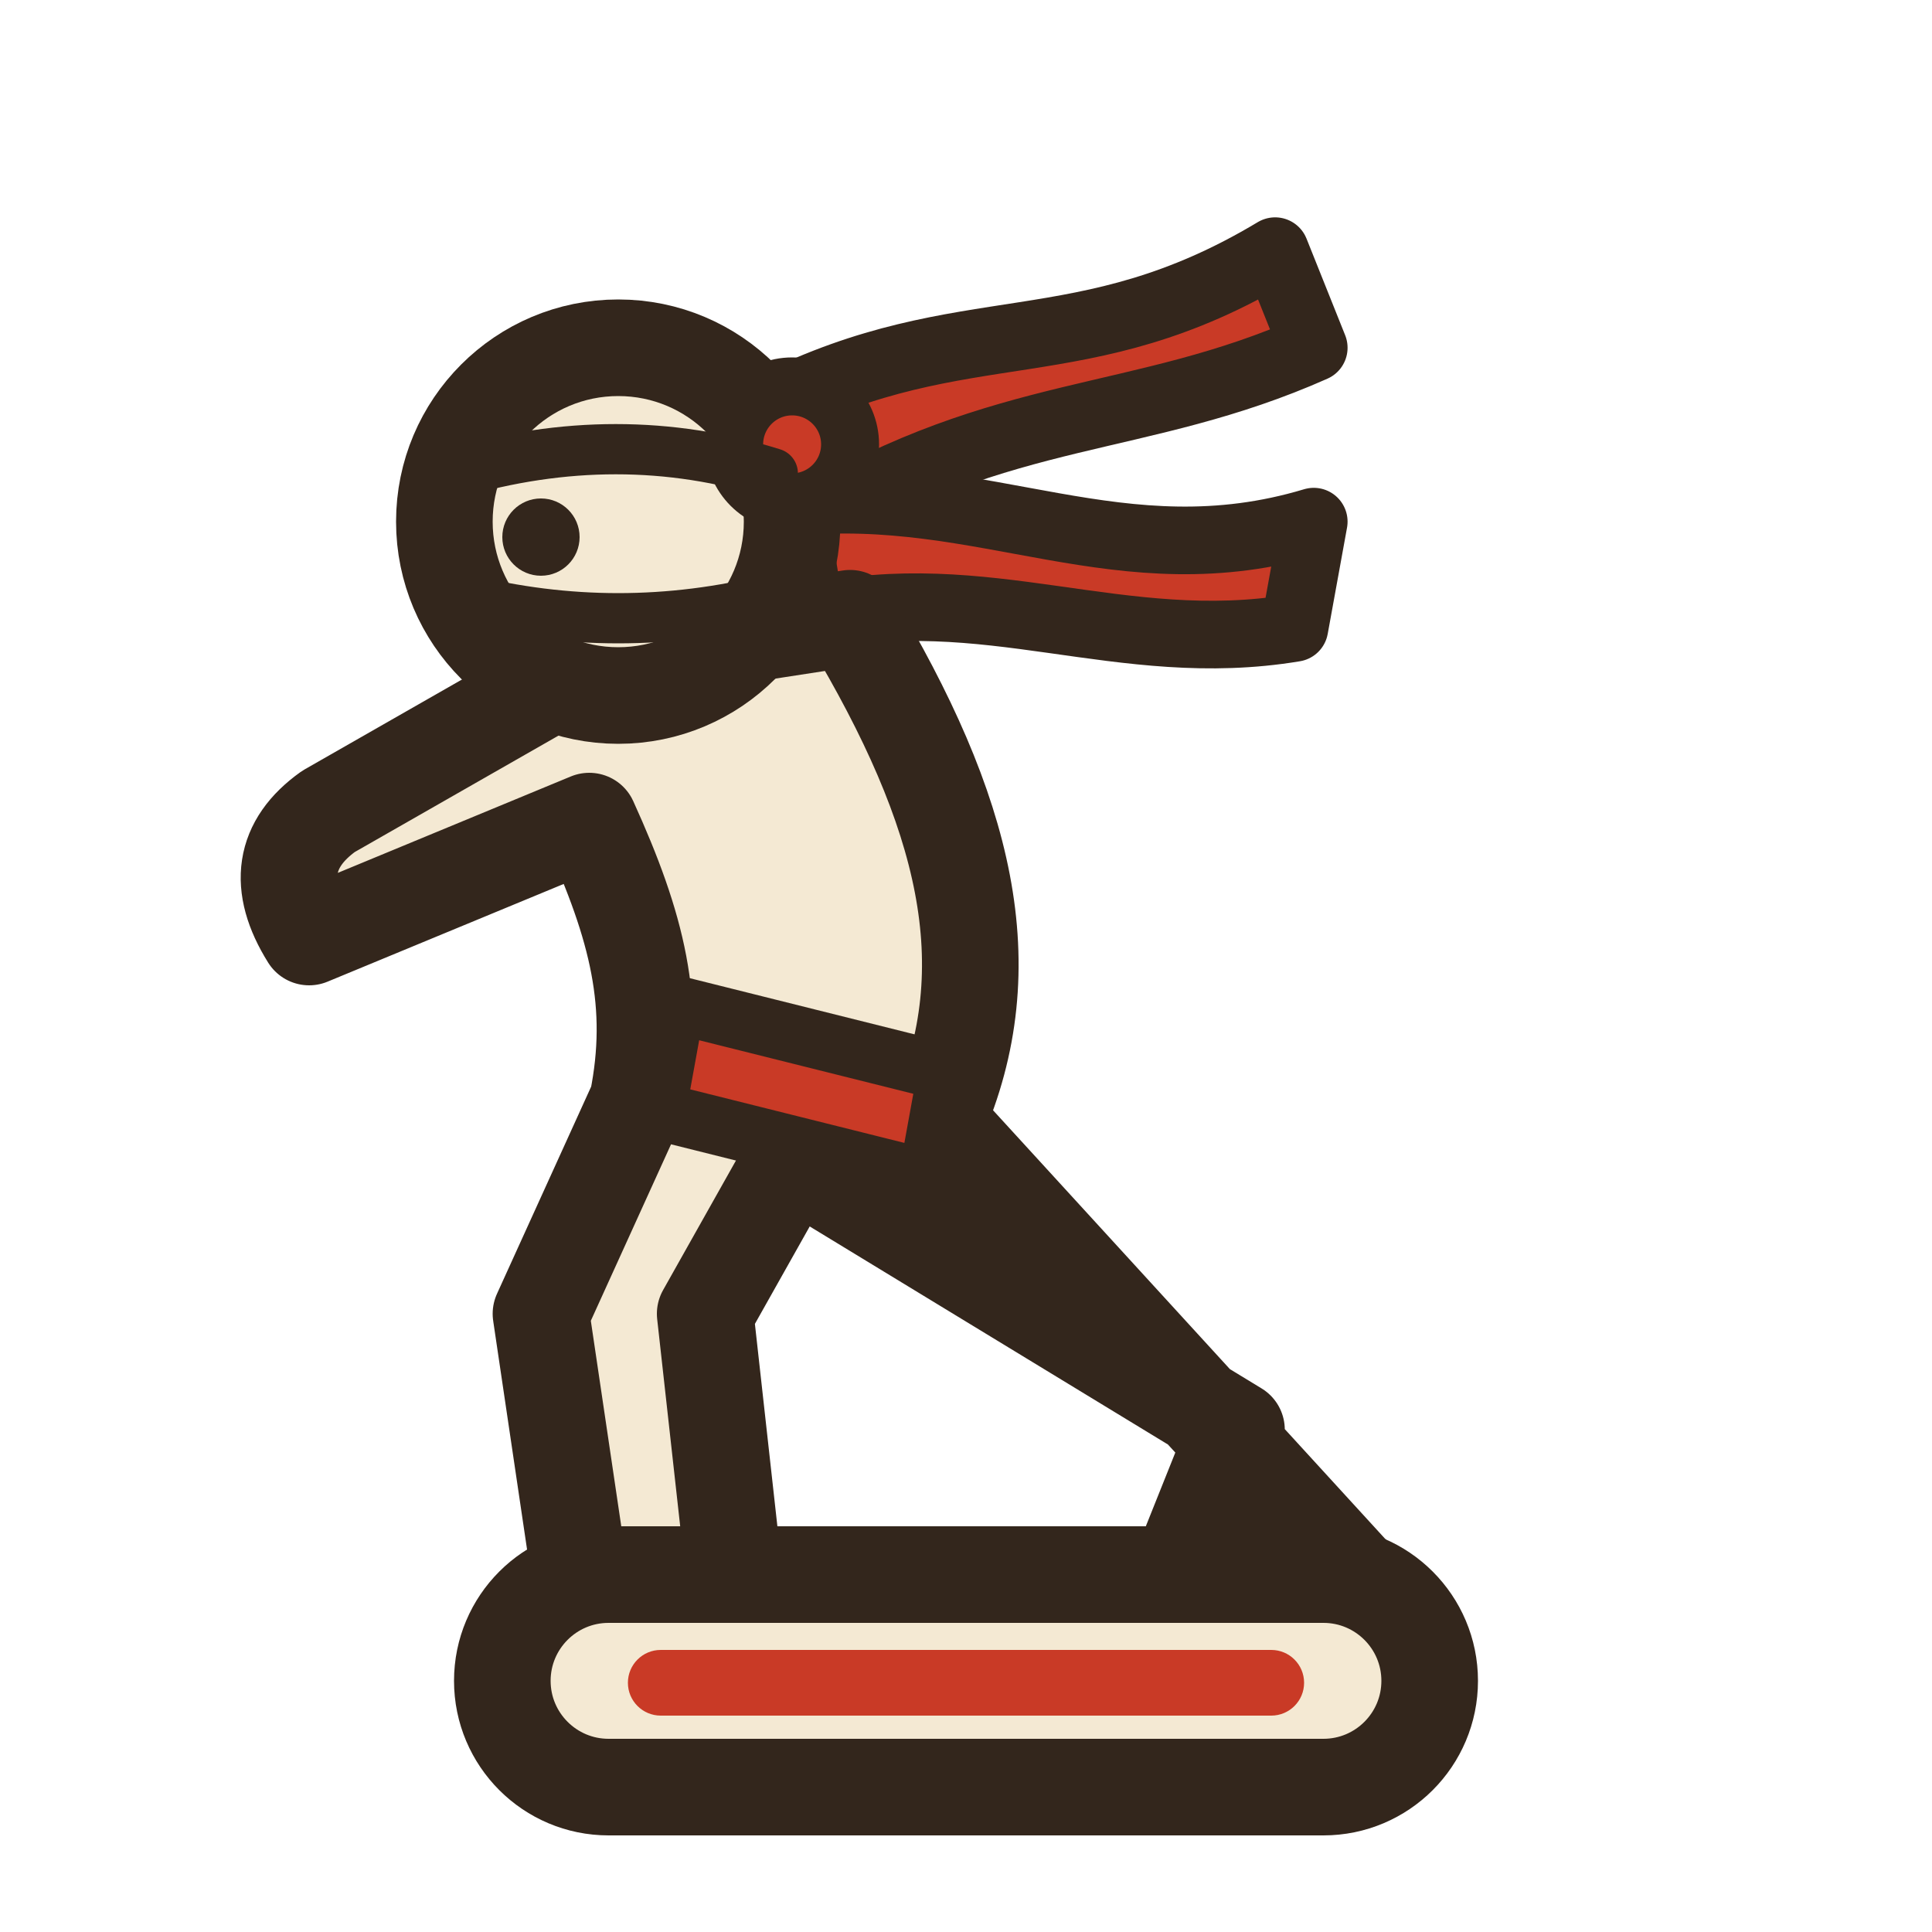
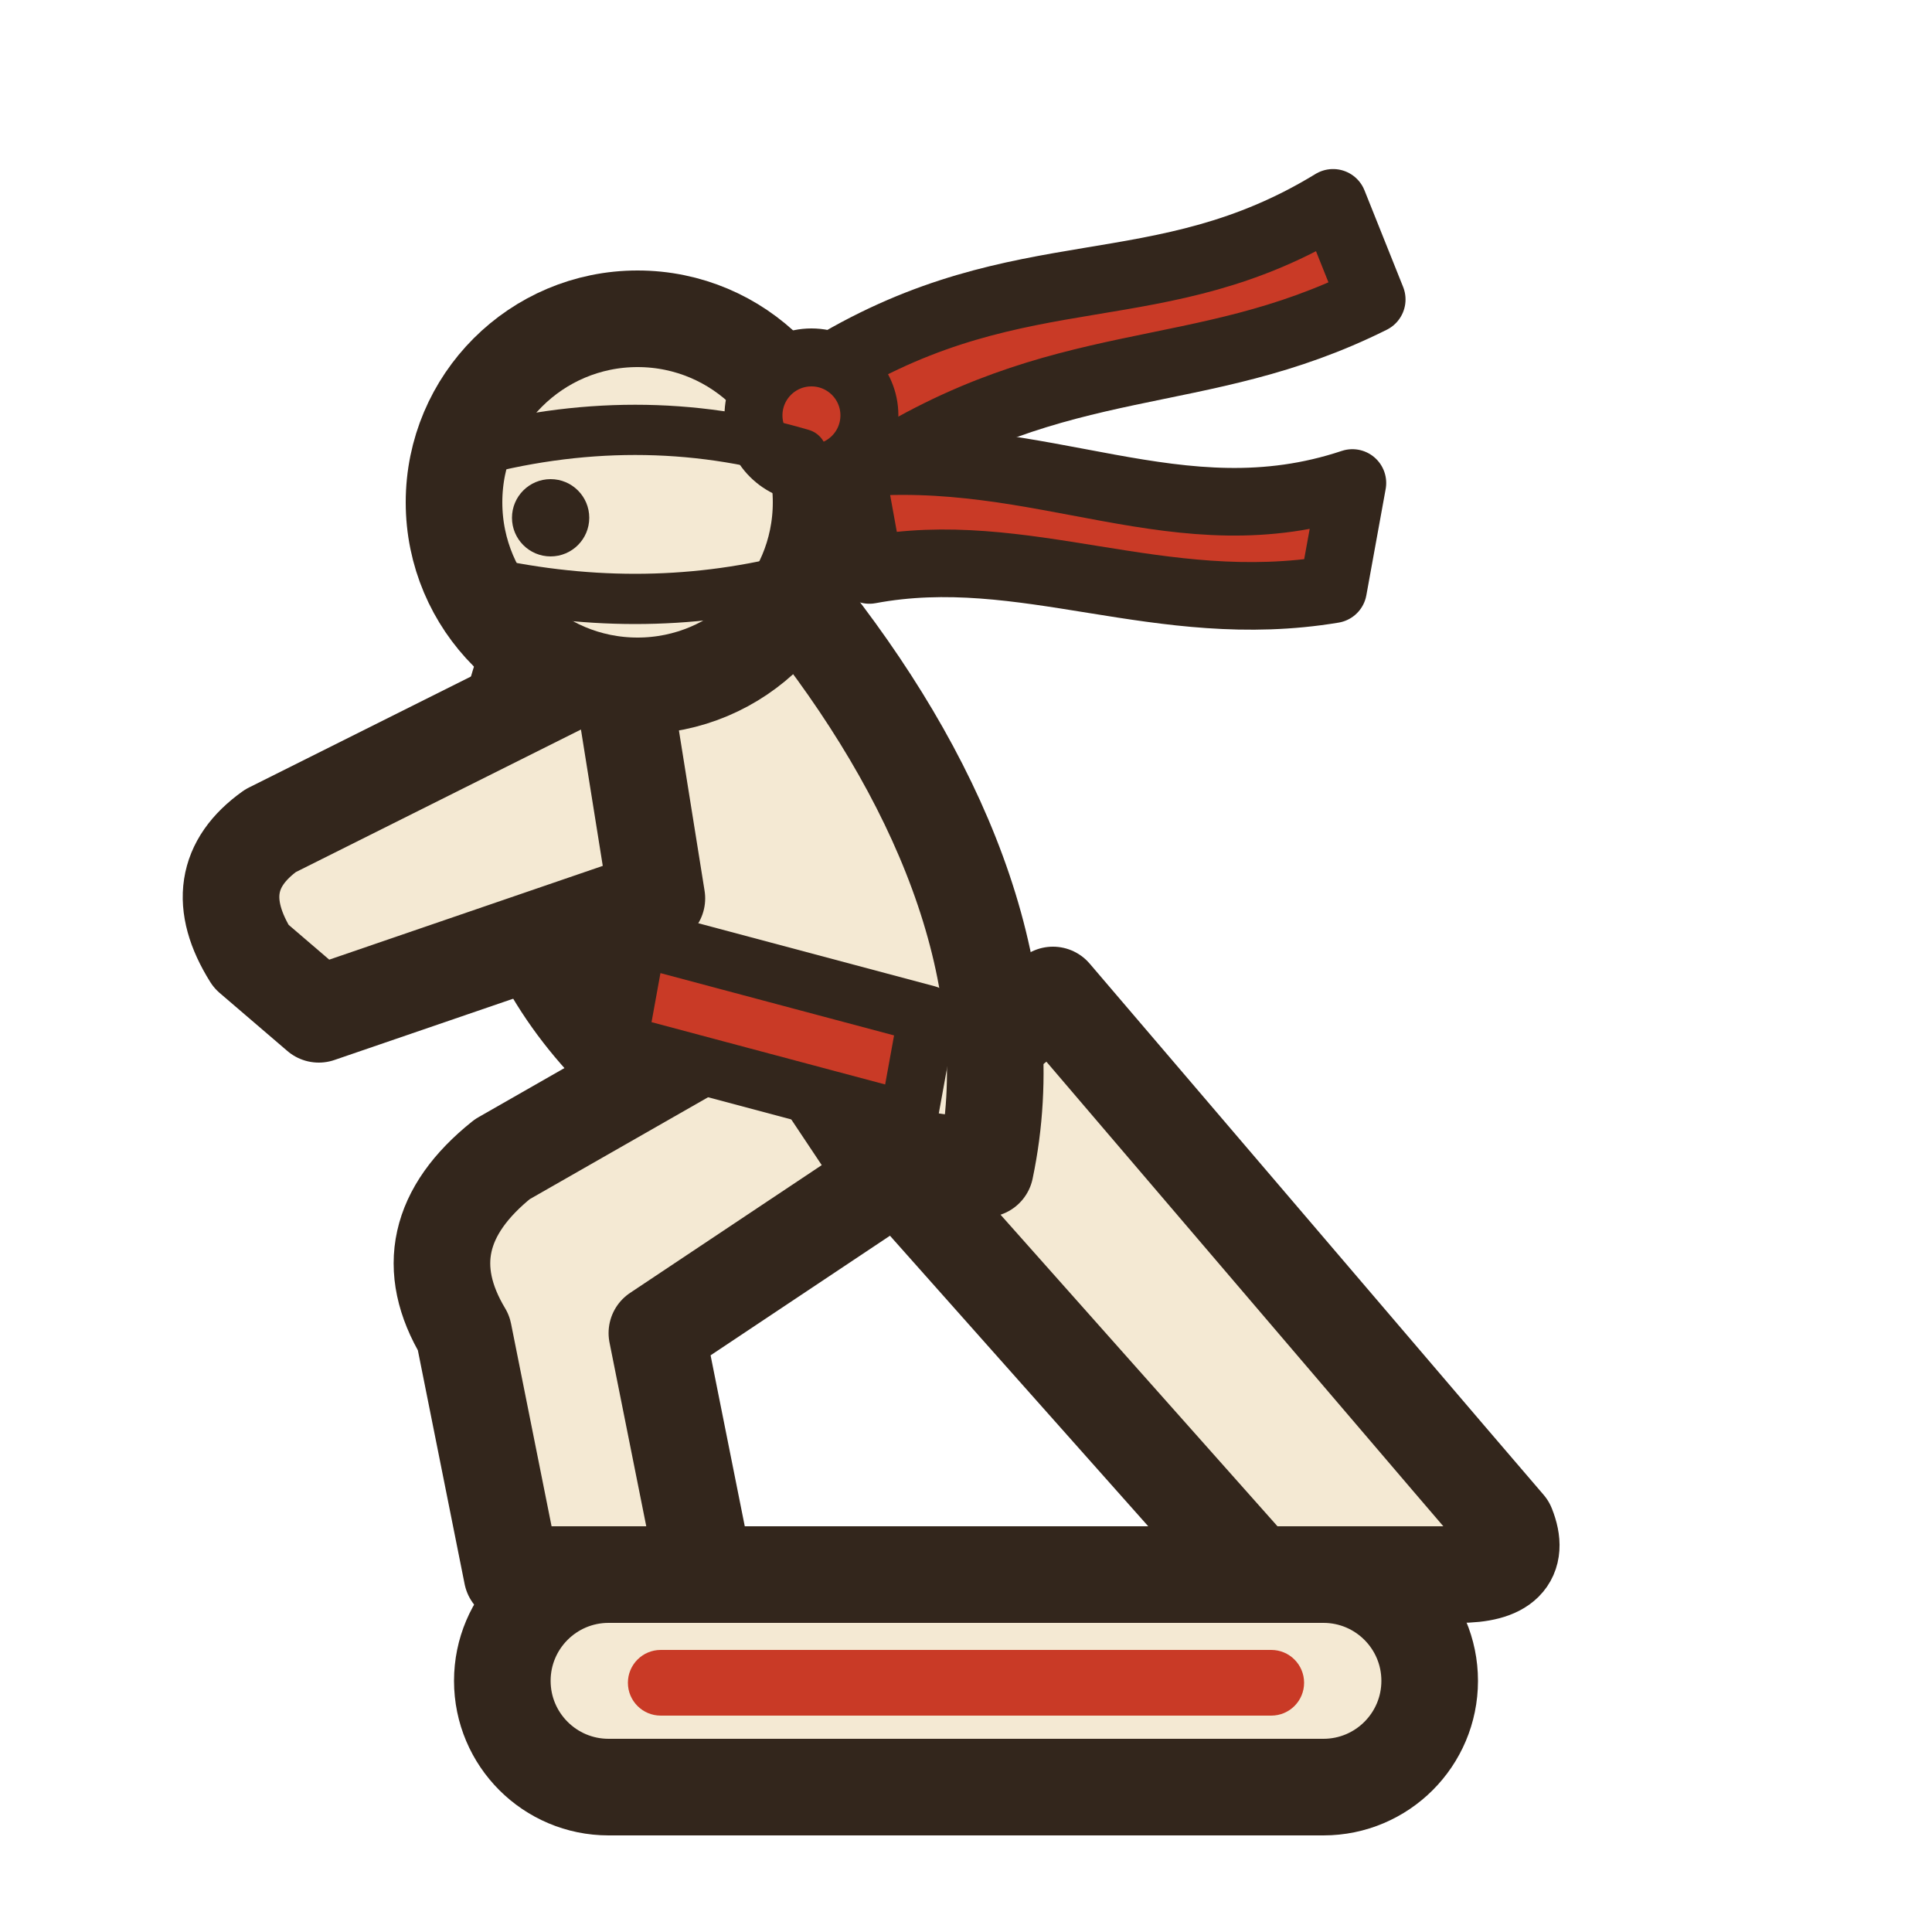
<svg xmlns="http://www.w3.org/2000/svg" viewBox="0 0 100 100">
  <g stroke-linecap="round" stroke-linejoin="round">
-     <path d="M40,21 C50,16 56,19 66,13 L68,18 C59,22 52,21 42,27 Z" fill="#c93a26" stroke="#33261c" stroke-width="3.5" />
-     <path d="M41,26 C51,25 58,30 68,27 L67,32.5 C58,34 51,30 42,32 Z" fill="#c93a26" stroke="#33261c" stroke-width="3.5" />
-     <path d="M31,34          L17,42 Q13.5,44.5 16,48.5 L30.5,42.5          C33,48 34,52 33,57          L28,68 L30,81.5 L38,81.5 L36.5,68 L41,60          L64,74 L61,81.5 L70,81.5          L48.5,58          C52,50 50,42 44,32 Z" fill="#f4e9d3" stroke="#33261c" stroke-width="5" />
-     <path d="M35,52 L49,55.5 L48,61 L34,57.5 Z" fill="#c93a26" stroke="#33261c" stroke-width="3" />
-     <circle cx="32" cy="27" r="9" fill="#f4e9d3" stroke="#33261c" stroke-width="5" />
-     <circle cx="41" cy="23" r="3" fill="#c93a26" stroke="#33261c" stroke-width="3" />
-     <path d="M23.5,24.5 Q32,22 40,24.5 M24,31 Q32,33 40,31" fill="none" stroke="#33261c" stroke-width="2.6" />
-     <circle cx="28" cy="27.8" r="2" fill="#33261c" stroke="none" />
+     <path d="M43,19 C53,13 60,16 69,10.5 L71,15.5 C62,20 55,18 45,24.5 Z" fill="#c93a26" stroke="#33261c" stroke-width="3.5" />
+     <path d="M44,24 C54,23 61,28 70,25 L69,30.5 C60,32 53,28 45,29.5 Z" fill="#c93a26" stroke="#33261c" stroke-width="3.5" />
+     <path d="M45,59 L54.5,51.5 L75,75.5 L78,79 Q79,81.5 75.5,81.5 L65,81.5 Z" fill="#f4e9d3" stroke="#33261c" stroke-width="5" />
+     <path d="M27,35 C24,44 28,53 37,58.5 L51,60.5 C53,51 49,41 42,32 Z" fill="#f4e9d3" stroke="#33261c" stroke-width="5" />
+     <path d="M40,52 L26,60 Q21,64 24,69 L26.5,81.5 L36.5,81.5 L34,69 L46,61 Z" fill="#f4e9d3" stroke="#33261c" stroke-width="5" />
+     <path d="M32,34 L14,43 Q10.5,45.5 13,49.5 L16.5,52.5 L34,46.5 Z" fill="#f4e9d3" stroke="#33261c" stroke-width="5" />
+     <path d="M33,48.5 L48,52.5 L47,58 L32,54 Z" fill="#c93a26" stroke="#33261c" stroke-width="3" />
+     <circle cx="33" cy="26" r="9.5" fill="#f4e9d3" stroke="#33261c" stroke-width="5" />
+     <circle cx="42" cy="21.5" r="3" fill="#c93a26" stroke="#33261c" stroke-width="3" />
+     <path d="M24,23.5 Q33,21 41.5,23.5 M24.5,30 Q33,32 41,30" fill="none" stroke="#33261c" stroke-width="2.6" />
+     <circle cx="28.5" cy="26.8" r="2" fill="#33261c" stroke="none" />
    <rect x="26" y="81.5" width="48" height="11" rx="5.5" fill="#f4e9d3" stroke="#33261c" stroke-width="5" />
    <rect x="32.5" y="85.4" width="35" height="3.4" rx="1.7" fill="#c93a26" stroke="none" />
  </g>
</svg>
